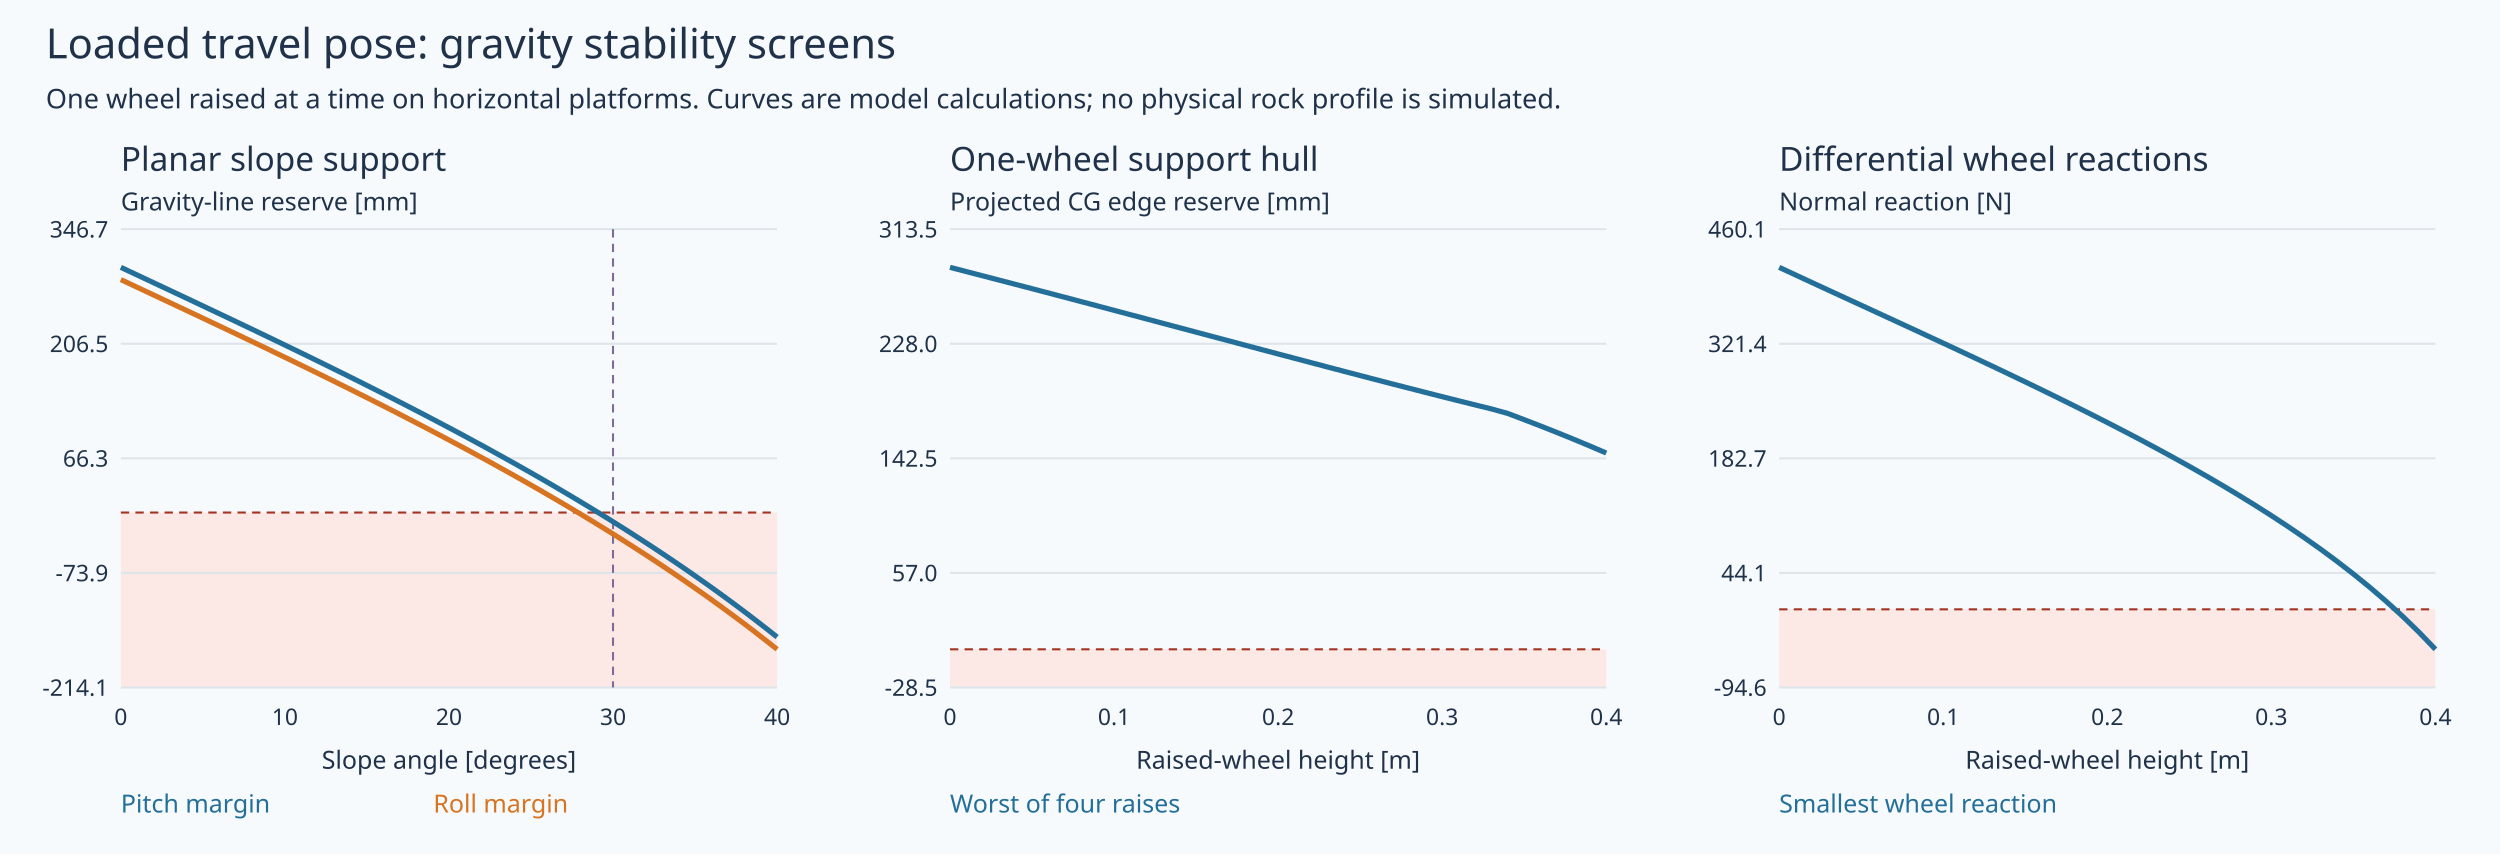
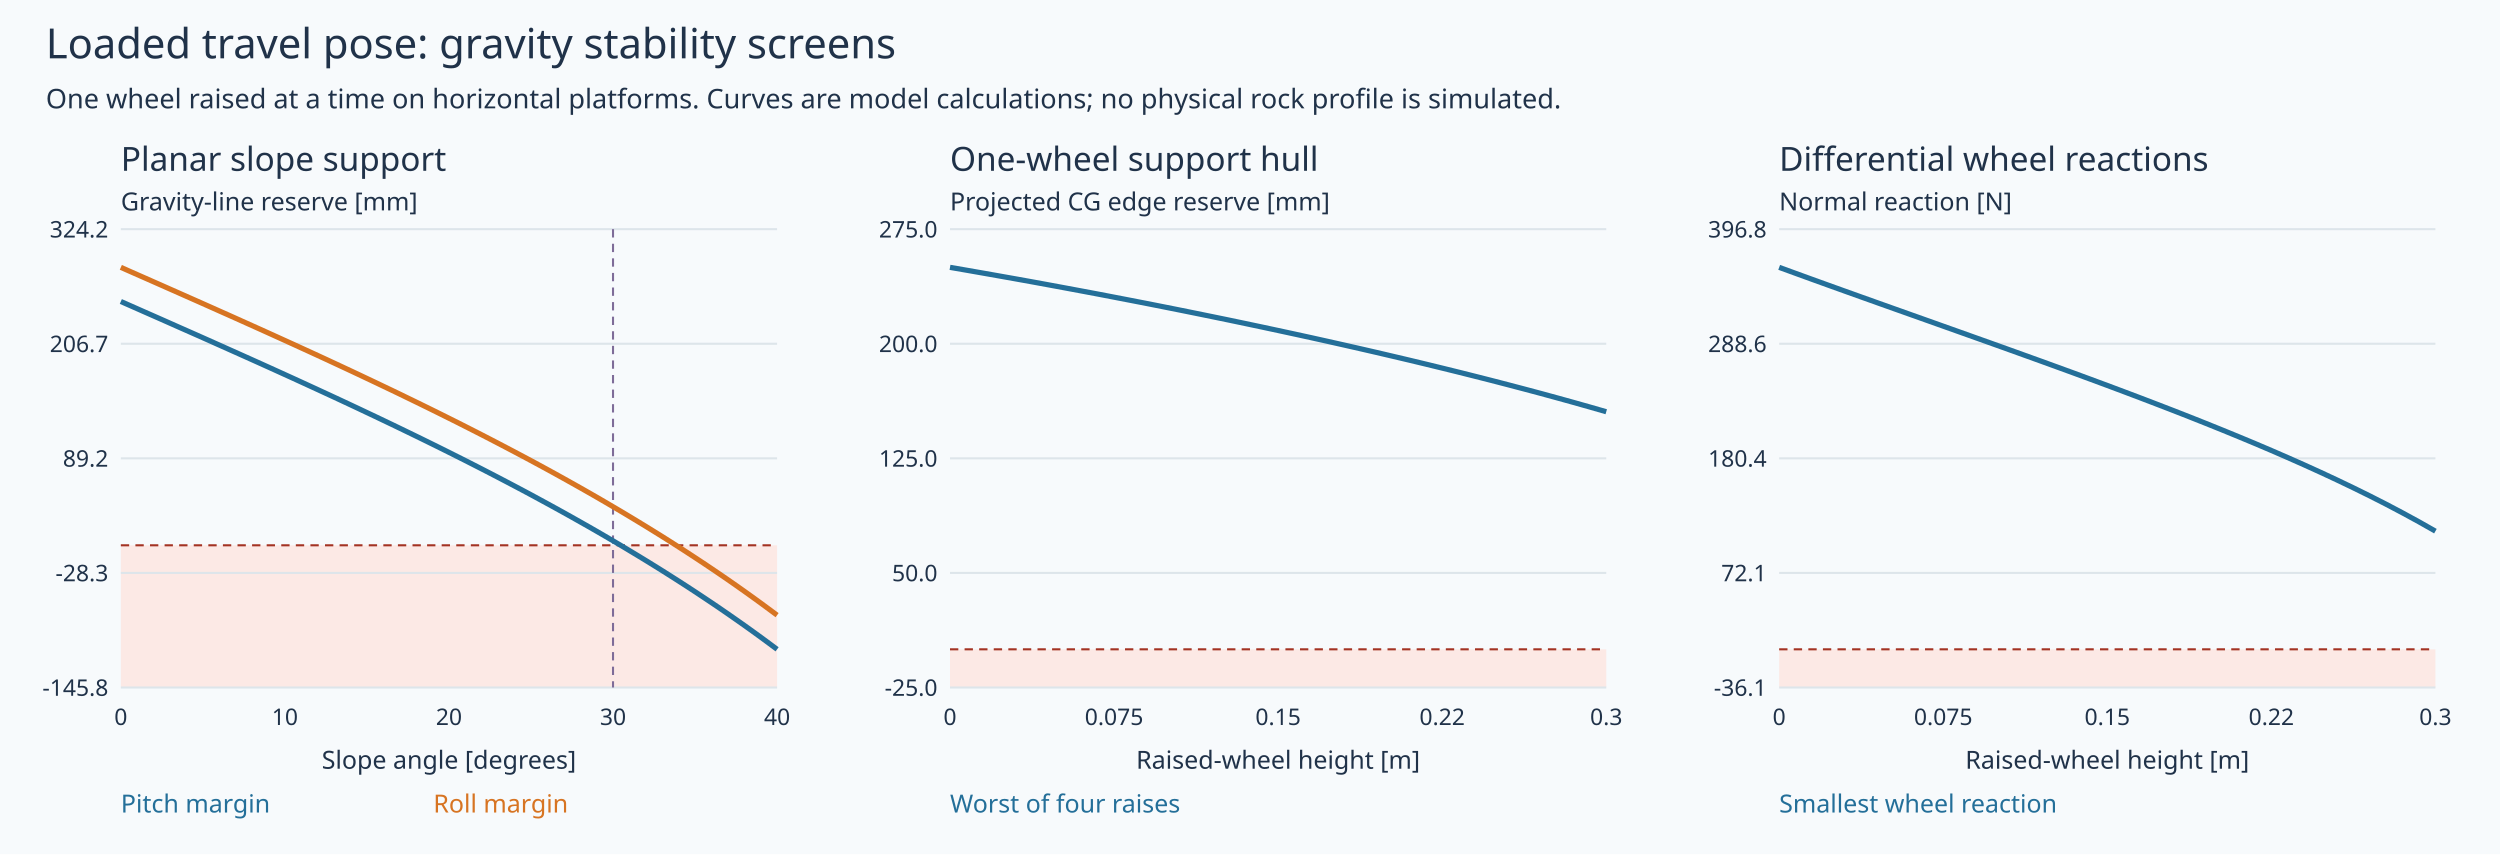
<svg xmlns="http://www.w3.org/2000/svg" viewBox="0 0 1200 410" role="img" aria-label="Static slope and one-wheel articulation stability curves">
  <rect width="1200" height="410" fill="#f7fafc" />
  <g font-family="sans-serif" fill="#203249">
    <text x="22" y="28" font-size="20">Loaded travel pose: gravity stability screens</text>
    <text x="22" y="52" font-size="13">One wheel raised at a time on horizontal platforms. Curves are model calculations; no physical rock profile is simulated.</text>
    <text x="58" y="82" font-size="16">Planar slope support</text>
    <text x="58" y="101" font-size="12">Gravity-line reserve [mm]</text>
-     <rect x="58" y="246.02" width="315" height="83.98" fill="#fce9e5" />
+     <rect x="58" y="261.74" width="315" height="68.26" fill="#fce9e5" />
    <line x1="58" y1="330.00" x2="373" y2="330.00" stroke="#dde5ea" />
-     <text x="52" y="334.00" text-anchor="end" font-size="11">-214.1</text>
+     <text x="52" y="334.00" text-anchor="end" font-size="11">-145.8</text>
    <text x="58.00" y="348" text-anchor="middle" font-size="11">0</text>
    <line x1="58" y1="275.00" x2="373" y2="275.00" stroke="#dde5ea" />
-     <text x="52" y="279.00" text-anchor="end" font-size="11">-73.9</text>
+     <text x="52" y="279.00" text-anchor="end" font-size="11">-28.3</text>
    <text x="136.75" y="348" text-anchor="middle" font-size="11">10</text>
    <line x1="58" y1="220.00" x2="373" y2="220.00" stroke="#dde5ea" />
-     <text x="52" y="224.00" text-anchor="end" font-size="11">66.3</text>
+     <text x="52" y="224.00" text-anchor="end" font-size="11">89.2</text>
    <text x="215.50" y="348" text-anchor="middle" font-size="11">20</text>
    <line x1="58" y1="165.00" x2="373" y2="165.00" stroke="#dde5ea" />
-     <text x="52" y="169.00" text-anchor="end" font-size="11">206.5</text>
+     <text x="52" y="169.00" text-anchor="end" font-size="11">206.7</text>
    <text x="294.25" y="348" text-anchor="middle" font-size="11">30</text>
    <line x1="58" y1="110.00" x2="373" y2="110.00" stroke="#dde5ea" />
-     <text x="52" y="114.00" text-anchor="end" font-size="11">346.7</text>
+     <text x="52" y="114.00" text-anchor="end" font-size="11">324.2</text>
    <text x="373.00" y="348" text-anchor="middle" font-size="11">40</text>
-     <line x1="58" y1="246.02" x2="373" y2="246.02" stroke="#a33323" stroke-dasharray="4 3" />
+     <line x1="58" y1="261.74" x2="373" y2="261.74" stroke="#a33323" stroke-dasharray="4 3" />
    <line x1="294.25" y1="110" x2="294.25" y2="330" stroke="#7e6c98" stroke-dasharray="4 3" />
-     <polyline points="58.00,128.33 61.94,130.18 65.88,132.02 69.81,133.87 73.75,135.72 77.69,137.57 81.62,139.42 85.56,141.27 89.50,143.12 93.44,144.98 97.38,146.84 101.31,148.70 105.25,150.56 109.19,152.43 113.12,154.30 117.06,156.17 121.00,158.05 124.94,159.94 128.88,161.83 132.81,163.72 136.75,165.62 140.69,167.53 144.62,169.44 148.56,171.36 152.50,173.28 156.44,175.22 160.38,177.16 164.31,179.10 168.25,181.06 172.19,183.02 176.12,185.00 180.06,186.98 184.00,188.97 187.94,190.98 191.88,192.99 195.81,195.01 199.75,197.05 203.69,199.09 207.62,201.15 211.56,203.22 215.50,205.30 219.44,207.40 223.38,209.51 227.31,211.64 231.25,213.77 235.19,215.93 239.12,218.10 243.06,220.29 247.00,222.49 250.94,224.71 254.88,226.95 258.81,229.20 262.75,231.48 266.69,233.77 270.62,236.09 274.56,238.42 278.50,240.78 282.44,243.16 286.38,245.56 290.31,247.98 294.25,250.43 298.19,252.90 302.12,255.40 306.06,257.93 310.00,260.48 313.94,263.06 317.88,265.67 321.81,268.31 325.75,270.98 329.69,273.68 333.62,276.41 337.56,279.18 341.50,281.98 345.44,284.82 349.38,287.69 353.31,290.60 357.25,293.56 361.19,296.55 365.12,299.58 369.06,302.66 373.00,305.78" fill="none" stroke="#246f99" stroke-width="2.5" />
+     <polyline points="58.00,144.72 61.94,146.45 65.88,148.19 69.81,149.93 73.75,151.66 77.69,153.40 81.62,155.14 85.56,156.89 89.50,158.63 93.44,160.37 97.38,162.12 101.31,163.87 105.25,165.63 109.19,167.39 113.12,169.15 117.06,170.91 121.00,172.68 124.94,174.45 128.88,176.23 132.81,178.01 136.75,179.80 140.69,181.59 144.62,183.39 148.56,185.20 152.50,187.01 156.44,188.83 160.38,190.65 164.31,192.48 168.25,194.32 172.19,196.17 176.12,198.03 180.06,199.89 184.00,201.77 187.94,203.65 191.88,205.55 195.81,207.45 199.75,209.36 203.69,211.29 207.62,213.22 211.56,215.17 215.50,217.13 219.44,219.11 223.38,221.09 227.31,223.09 231.25,225.10 235.19,227.13 239.12,229.17 243.06,231.23 247.00,233.30 250.94,235.39 254.88,237.49 258.81,239.62 262.75,241.76 266.69,243.92 270.62,246.09 274.56,248.29 278.50,250.51 282.44,252.74 286.38,255.00 290.31,257.28 294.25,259.59 298.19,261.91 302.12,264.27 306.06,266.64 310.00,269.04 313.94,271.47 317.88,273.92 321.81,276.41 325.75,278.92 329.69,281.46 333.62,284.03 337.56,286.64 341.50,289.27 345.44,291.94 349.38,294.65 353.31,297.39 357.25,300.16 361.19,302.98 365.12,305.83 369.06,308.73 373.00,311.67" fill="none" stroke="#246f99" stroke-width="2.5" />
    <text x="58" y="390" font-size="12" fill="#246f99">Pitch margin</text>
-     <polyline points="58.00,134.22 61.94,136.06 65.88,137.91 69.81,139.76 73.75,141.60 77.69,143.45 81.62,145.30 85.56,147.15 89.50,149.01 93.44,150.86 97.38,152.72 101.31,154.58 105.25,156.44 109.19,158.31 113.12,160.18 117.06,162.06 121.00,163.94 124.94,165.82 128.88,167.71 132.81,169.61 136.75,171.51 140.69,173.41 144.62,175.32 148.56,177.24 152.50,179.17 156.44,181.10 160.38,183.04 164.31,184.99 168.25,186.94 172.19,188.91 176.12,190.88 180.06,192.87 184.00,194.86 187.94,196.86 191.88,198.87 195.81,200.90 199.75,202.93 203.69,204.98 207.62,207.03 211.56,209.11 215.50,211.19 219.44,213.29 223.38,215.40 227.31,217.52 231.25,219.66 235.19,221.81 239.12,223.98 243.06,226.17 247.00,228.37 250.94,230.59 254.88,232.83 258.81,235.09 262.75,237.36 266.69,239.66 270.62,241.97 274.56,244.30 278.50,246.66 282.44,249.04 286.38,251.44 290.31,253.86 294.25,256.31 298.19,258.79 302.12,261.29 306.06,263.81 310.00,266.36 313.94,268.94 317.88,271.55 321.81,274.19 325.75,276.86 329.69,279.56 333.62,282.29 337.56,285.06 341.50,287.86 345.44,290.70 349.38,293.58 353.31,296.49 357.25,299.44 361.19,302.43 365.12,305.47 369.06,308.54 373.00,311.67" fill="none" stroke="#d77422" stroke-width="2.5" />
+     <polyline points="58.00,128.33 61.94,130.07 65.88,131.81 69.81,133.54 73.75,135.28 77.69,137.02 81.62,138.76 85.56,140.50 89.50,142.25 93.44,143.99 97.38,145.74 101.31,147.49 105.25,149.25 109.19,151.00 113.12,152.76 117.06,154.53 121.00,156.30 124.94,158.07 128.88,159.85 132.81,161.63 136.75,163.42 140.69,165.21 144.62,167.01 148.56,168.81 152.50,170.62 156.44,172.44 160.38,174.27 164.31,176.10 168.25,177.94 172.19,179.79 176.12,181.65 180.06,183.51 184.00,185.39 187.94,187.27 191.88,189.16 195.81,191.07 199.75,192.98 203.69,194.91 207.62,196.84 211.56,198.79 215.50,200.75 219.44,202.72 223.38,204.71 227.31,206.71 231.25,208.72 235.19,210.75 239.12,212.79 243.06,214.85 247.00,216.92 250.94,219.01 254.88,221.11 258.81,223.23 262.75,225.37 266.69,227.53 270.62,229.71 274.56,231.91 278.50,234.12 282.44,236.36 286.38,238.62 290.31,240.90 294.25,243.21 298.19,245.53 302.12,247.88 306.06,250.26 310.00,252.66 313.94,255.09 317.88,257.54 321.81,260.02 325.75,262.54 329.69,265.08 333.62,267.65 337.56,270.25 341.50,272.89 345.44,275.56 349.38,278.26 353.31,281.00 357.25,283.78 361.19,286.60 365.12,289.45 369.06,292.35 373.00,295.28" fill="none" stroke="#d77422" stroke-width="2.5" />
    <text x="208" y="390" font-size="12" fill="#d77422">Roll margin</text>
    <text x="215.5" y="369" text-anchor="middle" font-size="12">Slope angle [degrees]</text>
    <text x="456" y="82" font-size="16">One-wheel support hull</text>
    <text x="456" y="101" font-size="12">Projected CG edge reserve [mm]</text>
    <rect x="456" y="311.67" width="315" height="18.33" fill="#fce9e5" />
    <line x1="456" y1="330.00" x2="771" y2="330.00" stroke="#dde5ea" />
-     <text x="450" y="334.00" text-anchor="end" font-size="11">-28.5</text>
+     <text x="450" y="334.00" text-anchor="end" font-size="11">-25.0</text>
    <text x="456.00" y="348" text-anchor="middle" font-size="11">0</text>
    <line x1="456" y1="275.00" x2="771" y2="275.00" stroke="#dde5ea" />
-     <text x="450" y="279.00" text-anchor="end" font-size="11">57.0</text>
-     <text x="534.75" y="348" text-anchor="middle" font-size="11">0.1</text>
+     <text x="450" y="279.00" text-anchor="end" font-size="11">50.0</text>
+     <text x="534.75" y="348" text-anchor="middle" font-size="11">0.075</text>
    <line x1="456" y1="220.00" x2="771" y2="220.00" stroke="#dde5ea" />
-     <text x="450" y="224.00" text-anchor="end" font-size="11">142.5</text>
-     <text x="613.50" y="348" text-anchor="middle" font-size="11">0.2</text>
+     <text x="450" y="224.00" text-anchor="end" font-size="11">125.0</text>
+     <text x="613.50" y="348" text-anchor="middle" font-size="11">0.15</text>
    <line x1="456" y1="165.00" x2="771" y2="165.00" stroke="#dde5ea" />
-     <text x="450" y="169.00" text-anchor="end" font-size="11">228.0</text>
-     <text x="692.25" y="348" text-anchor="middle" font-size="11">0.3</text>
+     <text x="450" y="169.00" text-anchor="end" font-size="11">200.0</text>
+     <text x="692.25" y="348" text-anchor="middle" font-size="11">0.22</text>
    <line x1="456" y1="110.00" x2="771" y2="110.00" stroke="#dde5ea" />
-     <text x="450" y="114.00" text-anchor="end" font-size="11">313.5</text>
-     <text x="771.00" y="348" text-anchor="middle" font-size="11">0.4</text>
+     <text x="450" y="114.00" text-anchor="end" font-size="11">275.0</text>
+     <text x="771.00" y="348" text-anchor="middle" font-size="11">0.3</text>
    <line x1="456" y1="311.67" x2="771" y2="311.67" stroke="#a33323" stroke-dasharray="4 3" />
-     <polyline points="456.00,128.33 463.88,130.37 471.75,132.41 479.62,134.46 487.50,136.51 495.38,138.57 503.25,140.64 511.12,142.71 519.00,144.79 526.88,146.87 534.75,148.96 542.62,151.05 550.50,153.14 558.38,155.24 566.25,157.33 574.12,159.43 582.00,161.53 589.88,163.62 597.75,165.72 605.62,167.81 613.50,169.90 621.38,171.98 629.25,174.06 637.12,176.14 645.00,178.21 652.88,180.27 660.75,182.32 668.62,184.36 676.50,186.38 684.38,188.40 692.25,190.40 700.12,192.38 708.00,194.34 715.88,196.28 723.75,198.46 731.62,201.45 739.50,204.49 747.38,207.61 755.25,210.80 763.12,214.08 771.00,217.46" fill="none" stroke="#246f99" stroke-width="2.5" />
+     <polyline points="456.00,128.33 463.88,129.69 471.75,131.07 479.62,132.46 487.50,133.86 495.38,135.28 503.25,136.72 511.12,138.18 519.00,139.65 526.88,141.13 534.75,142.64 542.62,144.16 550.50,145.69 558.38,147.25 566.25,148.82 574.12,150.41 582.00,152.02 589.88,153.64 597.75,155.29 605.62,156.95 613.50,158.64 621.38,160.34 629.25,162.06 637.12,163.81 645.00,165.58 652.88,167.37 660.75,169.18 668.62,171.02 676.50,172.88 684.38,174.77 692.25,176.69 700.12,178.63 708.00,180.61 715.88,182.61 723.75,184.65 731.62,186.72 739.50,188.82 747.38,190.97 755.25,193.15 763.12,195.37 771.00,197.64" fill="none" stroke="#246f99" stroke-width="2.5" />
    <text x="456" y="390" font-size="12" fill="#246f99">Worst of four raises</text>
    <text x="613.5" y="369" text-anchor="middle" font-size="12">Raised-wheel height [m]</text>
    <text x="854" y="82" font-size="16">Differential wheel reactions</text>
    <text x="854" y="101" font-size="12">Normal reaction [N]</text>
-     <rect x="854" y="292.48" width="315" height="37.52" fill="#fce9e5" />
+     <rect x="854" y="311.67" width="315" height="18.33" fill="#fce9e5" />
    <line x1="854" y1="330.00" x2="1169" y2="330.00" stroke="#dde5ea" />
-     <text x="848" y="334.00" text-anchor="end" font-size="11">-94.6</text>
+     <text x="848" y="334.00" text-anchor="end" font-size="11">-36.1</text>
    <text x="854.00" y="348" text-anchor="middle" font-size="11">0</text>
    <line x1="854" y1="275.00" x2="1169" y2="275.00" stroke="#dde5ea" />
-     <text x="848" y="279.00" text-anchor="end" font-size="11">44.1</text>
-     <text x="932.75" y="348" text-anchor="middle" font-size="11">0.1</text>
+     <text x="848" y="279.00" text-anchor="end" font-size="11">72.1</text>
+     <text x="932.75" y="348" text-anchor="middle" font-size="11">0.075</text>
    <line x1="854" y1="220.00" x2="1169" y2="220.00" stroke="#dde5ea" />
-     <text x="848" y="224.00" text-anchor="end" font-size="11">182.7</text>
-     <text x="1011.50" y="348" text-anchor="middle" font-size="11">0.2</text>
+     <text x="848" y="224.00" text-anchor="end" font-size="11">180.4</text>
+     <text x="1011.50" y="348" text-anchor="middle" font-size="11">0.15</text>
    <line x1="854" y1="165.00" x2="1169" y2="165.00" stroke="#dde5ea" />
-     <text x="848" y="169.00" text-anchor="end" font-size="11">321.4</text>
-     <text x="1090.25" y="348" text-anchor="middle" font-size="11">0.3</text>
+     <text x="848" y="169.00" text-anchor="end" font-size="11">288.6</text>
+     <text x="1090.25" y="348" text-anchor="middle" font-size="11">0.22</text>
    <line x1="854" y1="110.00" x2="1169" y2="110.00" stroke="#dde5ea" />
-     <text x="848" y="114.00" text-anchor="end" font-size="11">460.1</text>
-     <text x="1169.00" y="348" text-anchor="middle" font-size="11">0.4</text>
-     <line x1="854" y1="292.48" x2="1169" y2="292.48" stroke="#a33323" stroke-dasharray="4 3" />
-     <polyline points="854.00,128.33 861.88,131.99 869.75,135.63 877.62,139.27 885.50,142.90 893.38,146.52 901.25,150.15 909.12,153.78 917.00,157.41 924.88,161.06 932.75,164.72 940.62,168.39 948.50,172.08 956.38,175.80 964.25,179.54 972.12,183.31 980.00,187.12 987.88,190.97 995.75,194.87 1003.62,198.81 1011.50,202.81 1019.38,206.87 1027.25,210.99 1035.12,215.20 1043.00,219.48 1050.88,223.86 1058.75,228.33 1066.62,232.92 1074.50,237.64 1082.38,242.49 1090.25,247.49 1098.12,252.66 1106.00,258.03 1113.88,263.60 1121.75,269.42 1129.62,275.51 1137.50,281.91 1145.38,288.67 1153.25,295.83 1161.12,303.47 1169.00,311.67" fill="none" stroke="#246f99" stroke-width="2.5" />
+     <text x="848" y="114.00" text-anchor="end" font-size="11">396.8</text>
+     <text x="1169.00" y="348" text-anchor="middle" font-size="11">0.3</text>
+     <line x1="854" y1="311.67" x2="1169" y2="311.67" stroke="#a33323" stroke-dasharray="4 3" />
+     <polyline points="854.00,128.33 861.88,131.20 869.75,134.06 877.62,136.90 885.50,139.73 893.38,142.55 901.25,145.36 909.12,148.16 917.00,150.96 924.88,153.76 932.75,156.56 940.62,159.36 948.50,162.17 956.38,164.98 964.25,167.80 972.12,170.63 980.00,173.47 987.88,176.33 995.75,179.20 1003.62,182.10 1011.50,185.02 1019.38,187.97 1027.25,190.94 1035.12,193.95 1043.00,196.99 1050.88,200.07 1058.75,203.20 1066.62,206.37 1074.50,209.60 1082.38,212.88 1090.25,216.23 1098.12,219.65 1106.00,223.14 1113.88,226.72 1121.75,230.39 1129.62,234.16 1137.50,238.04 1145.38,242.05 1153.25,246.20 1161.12,250.49 1169.00,254.96" fill="none" stroke="#246f99" stroke-width="2.5" />
    <text x="854" y="390" font-size="12" fill="#246f99">Smallest wheel reaction</text>
    <text x="1011.5" y="369" text-anchor="middle" font-size="12">Raised-wheel height [m]</text>
  </g>
</svg>
